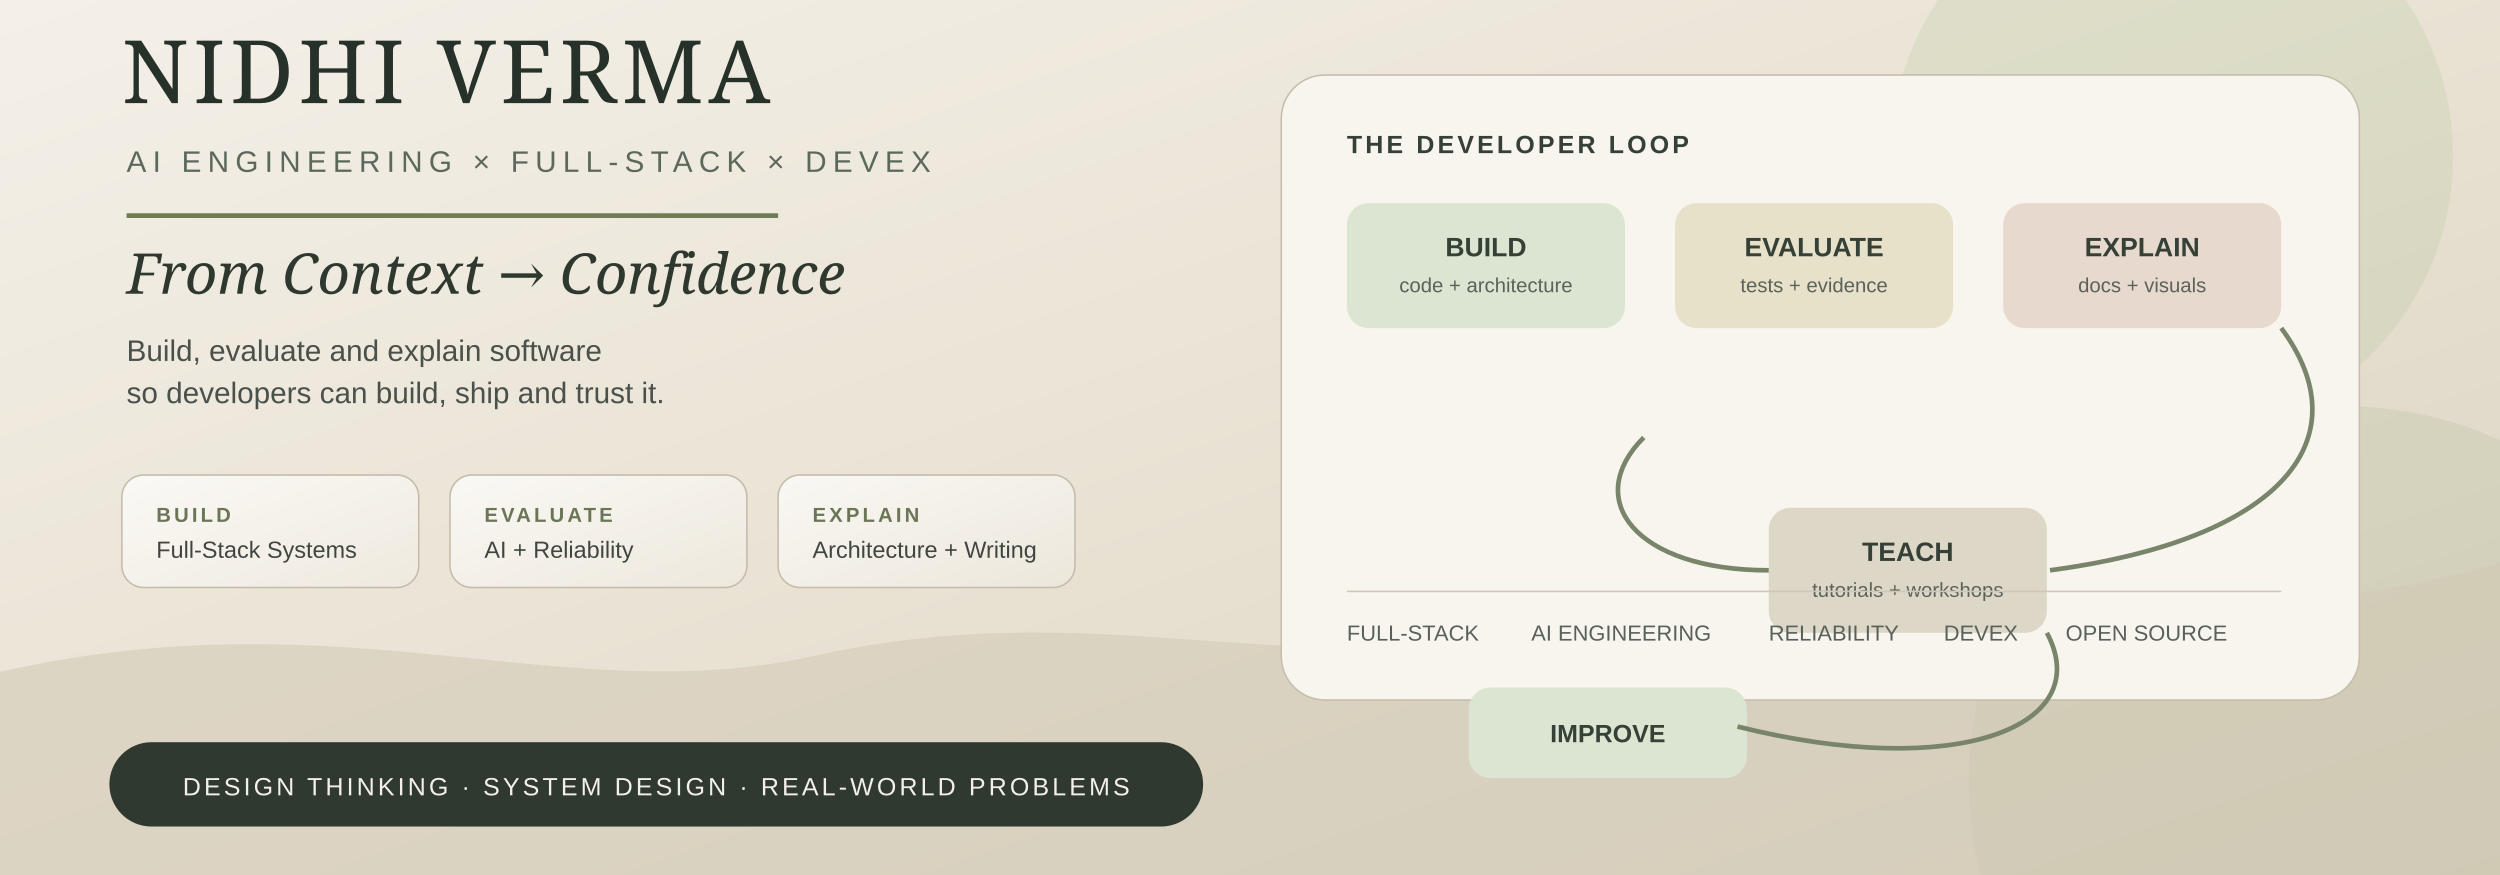
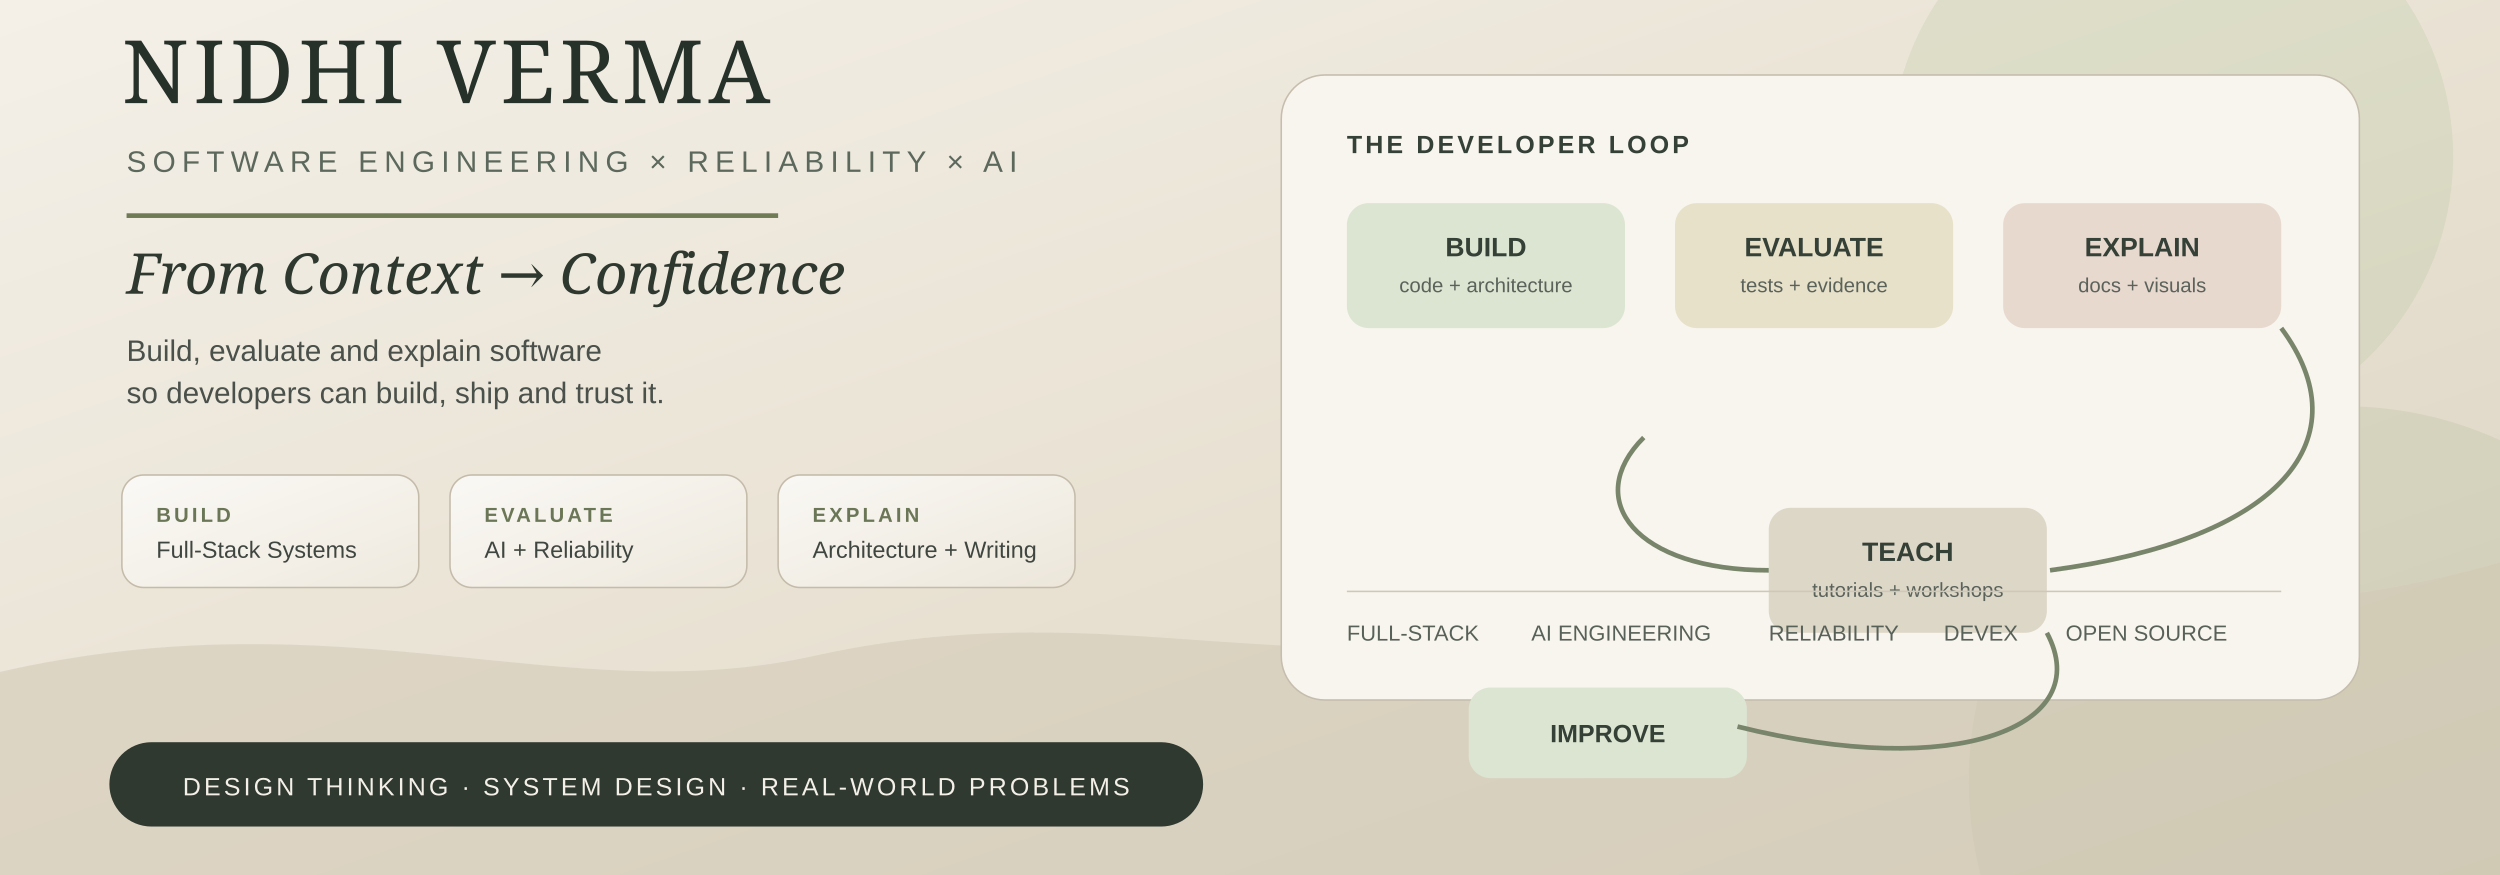
- <svg xmlns="http://www.w3.org/2000/svg" viewBox="0 0 1600 560" role="img" aria-label="Nidhi Verma — AI Engineering, Full-Stack Engineering and Developer Experience">
+ <svg xmlns="http://www.w3.org/2000/svg" viewBox="0 0 1600 560" role="img" aria-label="Nidhi Verma — Senior Software Engineer">
  <defs>
    <linearGradient id="bg" x1="0" y1="0" x2="1" y2="1">
      <stop offset="0" stop-color="#F4F0E8" />
      <stop offset="0.55" stop-color="#E8E1D2" />
      <stop offset="1" stop-color="#D9D2C2" />
    </linearGradient>
    <linearGradient id="glass" x1="0" y1="0" x2="1" y2="1">
      <stop offset="0" stop-color="#FFFFFF" stop-opacity=".72" />
      <stop offset="1" stop-color="#FFFFFF" stop-opacity=".18" />
    </linearGradient>
  </defs>
  <rect width="1600" height="560" fill="url(#bg)" />
  <circle cx="1390" cy="100" r="180" fill="#B8C8A0" opacity=".28" />
  <circle cx="1500" cy="500" r="240" fill="#AAB58C" opacity=".22" />
  <path d="M0 430 C220 380 360 455 520 420 C700 380 810 435 980 405 C1180 370 1390 420 1600 360 L1600 560 L0 560Z" fill="#D2C8B4" opacity=".55" />
  <g transform="translate(78 66)">
    <text x="0" y="0" fill="#26312A" font-family="Georgia, serif" font-size="56" letter-spacing="3">NIDHI VERMA</text>
-     <text x="3" y="44" fill="#5C685C" font-family="Arial, sans-serif" font-size="19" letter-spacing="4">AI ENGINEERING  ×  FULL-STACK  ×  DEVEX</text>
+     <text x="3" y="44" fill="#5C685C" font-family="Arial, sans-serif" font-size="19" letter-spacing="4">SOFTWARE ENGINEERING  ×  RELIABILITY  ×  AI</text>
    <line x1="3" y1="72" x2="420" y2="72" stroke="#6F7B55" stroke-width="3" />
    <text x="3" y="122" fill="#2E382F" font-family="Georgia, serif" font-size="36" font-style="italic">From Context → Confidence</text>
    <text x="3" y="165" fill="#4A504A" font-family="Arial, sans-serif" font-size="19">Build, evaluate and explain software</text>
    <text x="3" y="192" fill="#4A504A" font-family="Arial, sans-serif" font-size="19">so developers can build, ship and trust it.</text>
    <g transform="translate(0 238)">
      <rect x="0" y="0" width="190" height="72" rx="14" fill="url(#glass)" stroke="#C4BBAA" />
      <text x="22" y="30" fill="#6B7656" font-family="Arial" font-size="13" font-weight="700" letter-spacing="2">BUILD</text>
      <text x="22" y="53" fill="#3F463F" font-family="Arial" font-size="15">Full-Stack Systems</text>
      <rect x="210" y="0" width="190" height="72" rx="14" fill="url(#glass)" stroke="#C4BBAA" />
      <text x="232" y="30" fill="#6B7656" font-family="Arial" font-size="13" font-weight="700" letter-spacing="2">EVALUATE</text>
      <text x="232" y="53" fill="#3F463F" font-family="Arial" font-size="15">AI + Reliability</text>
      <rect x="420" y="0" width="190" height="72" rx="14" fill="url(#glass)" stroke="#C4BBAA" />
      <text x="442" y="30" fill="#6B7656" font-family="Arial" font-size="13" font-weight="700" letter-spacing="2">EXPLAIN</text>
      <text x="442" y="53" fill="#3F463F" font-family="Arial" font-size="15">Architecture + Writing</text>
    </g>
  </g>
  <g transform="translate(820 48)">
    <rect x="0" y="0" width="690" height="400" rx="28" fill="#F8F5EE" stroke="#C5BDAE" />
    <text x="42" y="50" fill="#354037" font-family="Arial" font-size="16" font-weight="700" letter-spacing="2">THE DEVELOPER LOOP</text>
    <g transform="translate(42 82)">
      <rect x="0" y="0" width="178" height="80" rx="14" fill="#DCE5D2" />
      <text x="89" y="34" text-anchor="middle" fill="#354037" font-family="Arial" font-size="17" font-weight="700">BUILD</text>
      <text x="89" y="57" text-anchor="middle" fill="#5A625A" font-family="Arial" font-size="13">code + architecture</text>
      <rect x="210" y="0" width="178" height="80" rx="14" fill="#E7E1C9" />
      <text x="299" y="34" text-anchor="middle" fill="#354037" font-family="Arial" font-size="17" font-weight="700">EVALUATE</text>
      <text x="299" y="57" text-anchor="middle" fill="#5A625A" font-family="Arial" font-size="13">tests + evidence</text>
      <rect x="420" y="0" width="178" height="80" rx="14" fill="#E8D9CF" />
      <text x="509" y="34" text-anchor="middle" fill="#354037" font-family="Arial" font-size="17" font-weight="700">EXPLAIN</text>
      <text x="509" y="57" text-anchor="middle" fill="#5A625A" font-family="Arial" font-size="13">docs + visuals</text>
      <rect x="270" y="195" width="178" height="80" rx="14" fill="#DDD7C8" />
      <text x="359" y="229" text-anchor="middle" fill="#354037" font-family="Arial" font-size="17" font-weight="700">TEACH</text>
      <text x="359" y="252" text-anchor="middle" fill="#5A625A" font-family="Arial" font-size="13">tutorials + workshops</text>
      <rect x="78" y="310" width="178" height="58" rx="14" fill="#DCE5D2" />
      <text x="167" y="345" text-anchor="middle" fill="#354037" font-family="Arial" font-size="16" font-weight="700">IMPROVE</text>
      <path d="M598 80 C650 150 600 215 450 235" fill="none" stroke="#78856A" stroke-width="3" />
      <path d="M270 235 C185 235 150 190 190 150" fill="none" stroke="#78856A" stroke-width="3" />
      <path d="M448 275 C480 335 390 370 250 335" fill="none" stroke="#78856A" stroke-width="3" />
    </g>
    <g transform="translate(42 330)">
      <rect x="0" y="0" width="598" height="1" fill="#D0C7B8" />
      <text x="0" y="32" fill="#586158" font-family="Arial" font-size="14">FULL-STACK</text>
      <text x="118" y="32" fill="#586158" font-family="Arial" font-size="14">AI ENGINEERING</text>
      <text x="270" y="32" fill="#586158" font-family="Arial" font-size="14">RELIABILITY</text>
      <text x="382" y="32" fill="#586158" font-family="Arial" font-size="14">DEVEX</text>
      <text x="460" y="32" fill="#586158" font-family="Arial" font-size="14">OPEN SOURCE</text>
    </g>
  </g>
  <g transform="translate(70 475)">
    <rect x="0" y="0" width="700" height="54" rx="27" fill="#2F3930" />
    <text x="350" y="34" text-anchor="middle" fill="#F4F0E8" font-family="Arial" font-size="16" letter-spacing="2">DESIGN THINKING  ·  SYSTEM DESIGN  ·  REAL-WORLD PROBLEMS</text>
  </g>
</svg>
